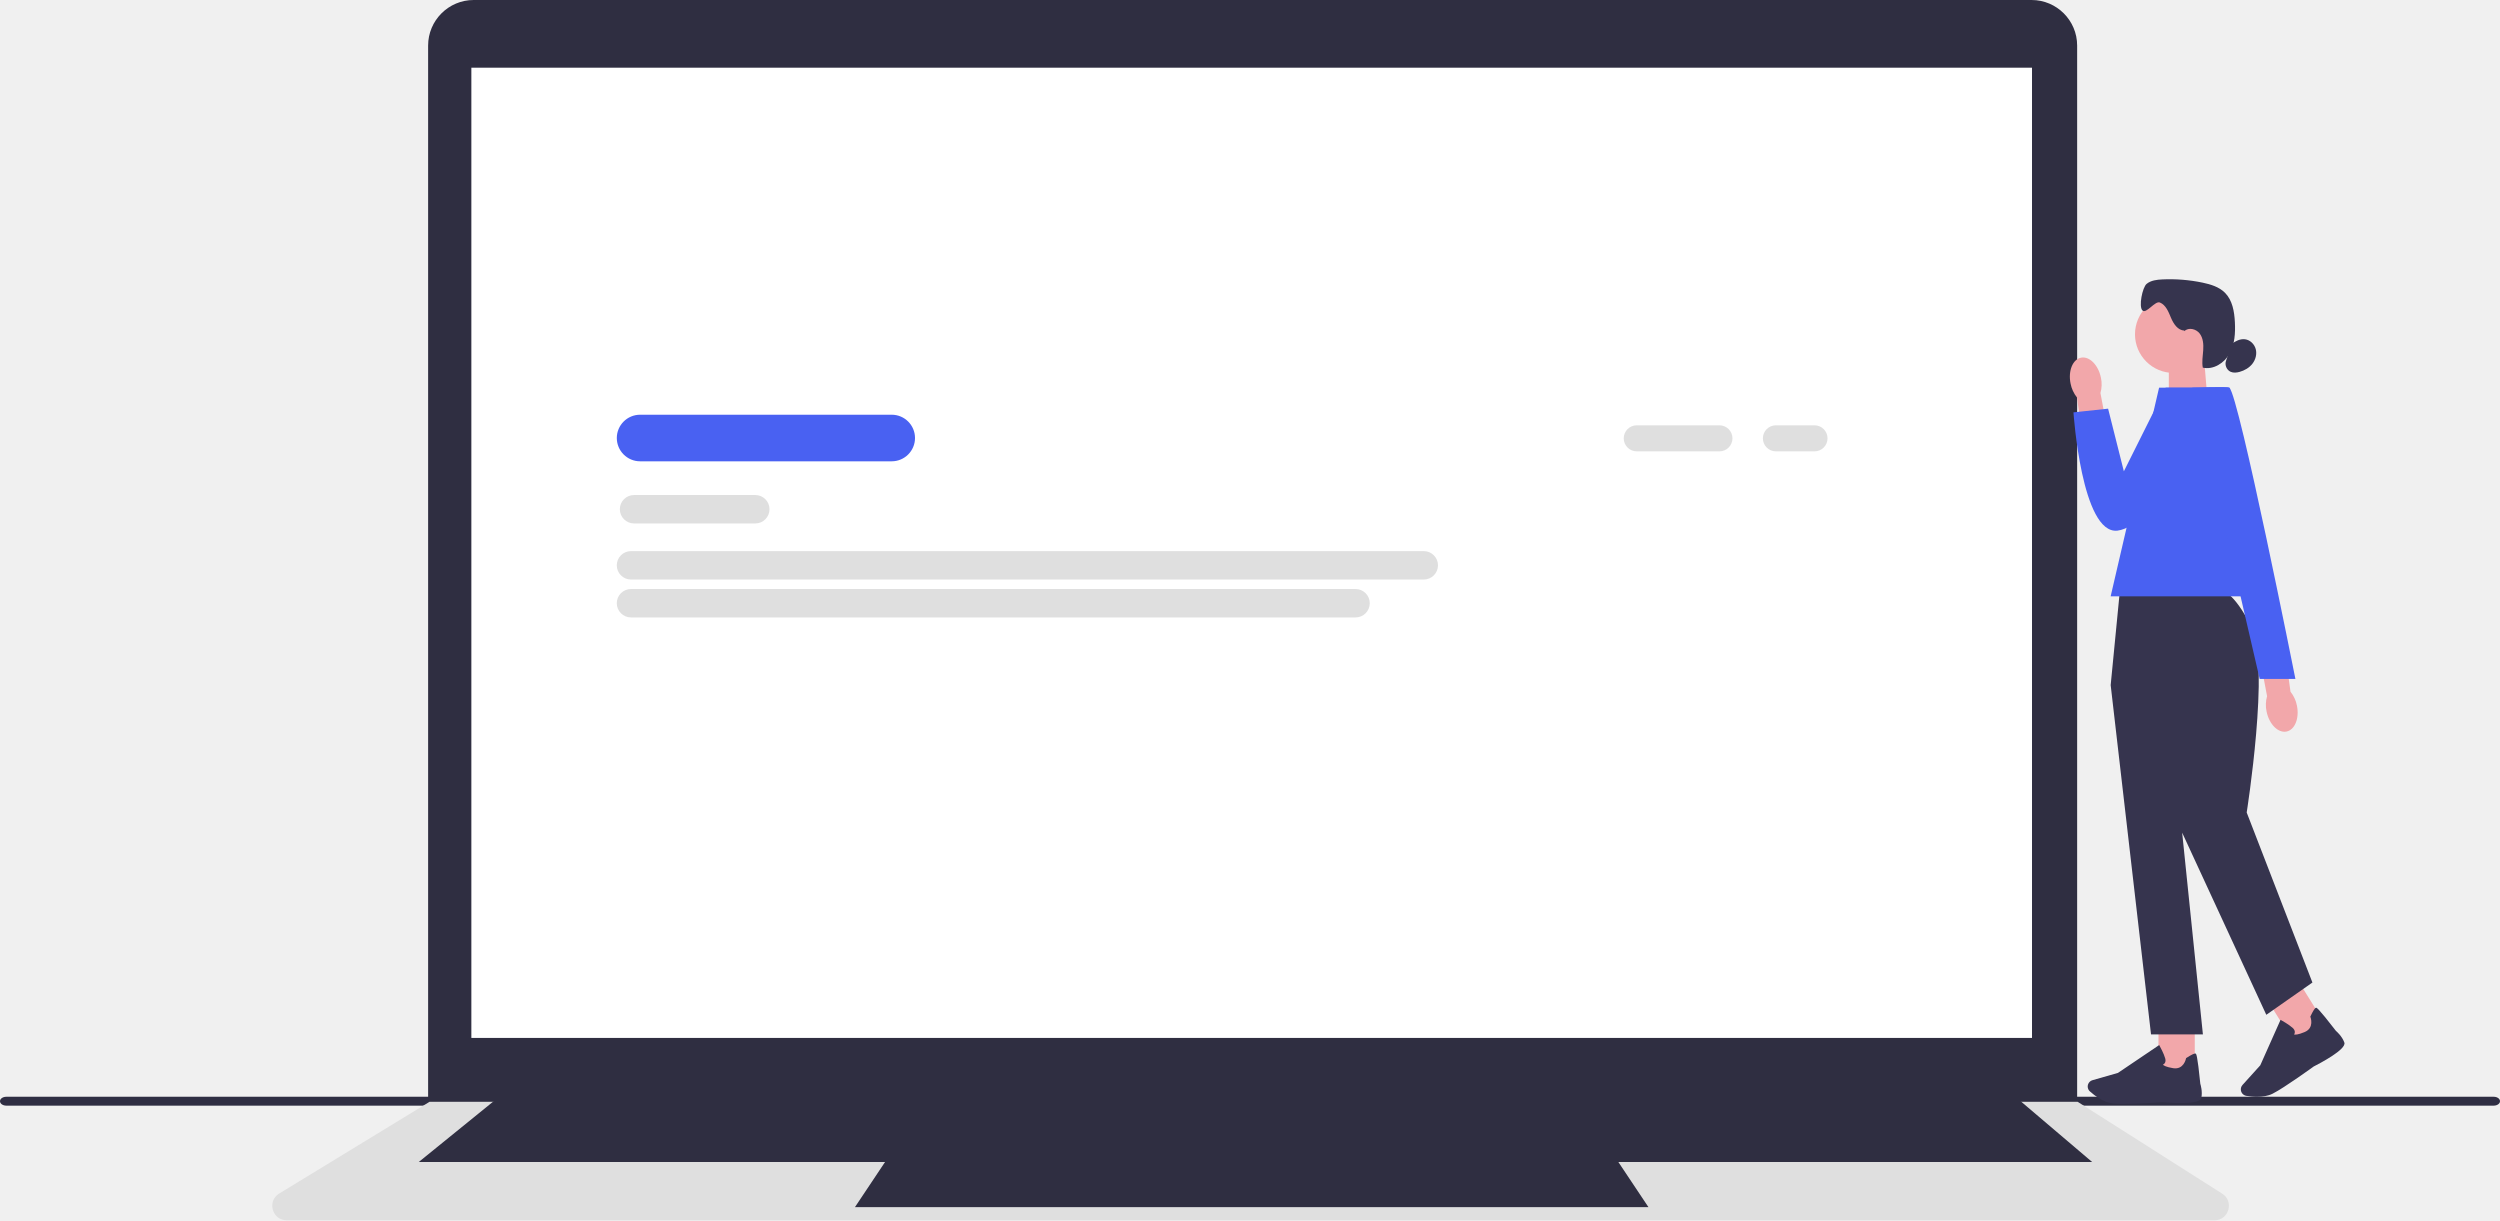
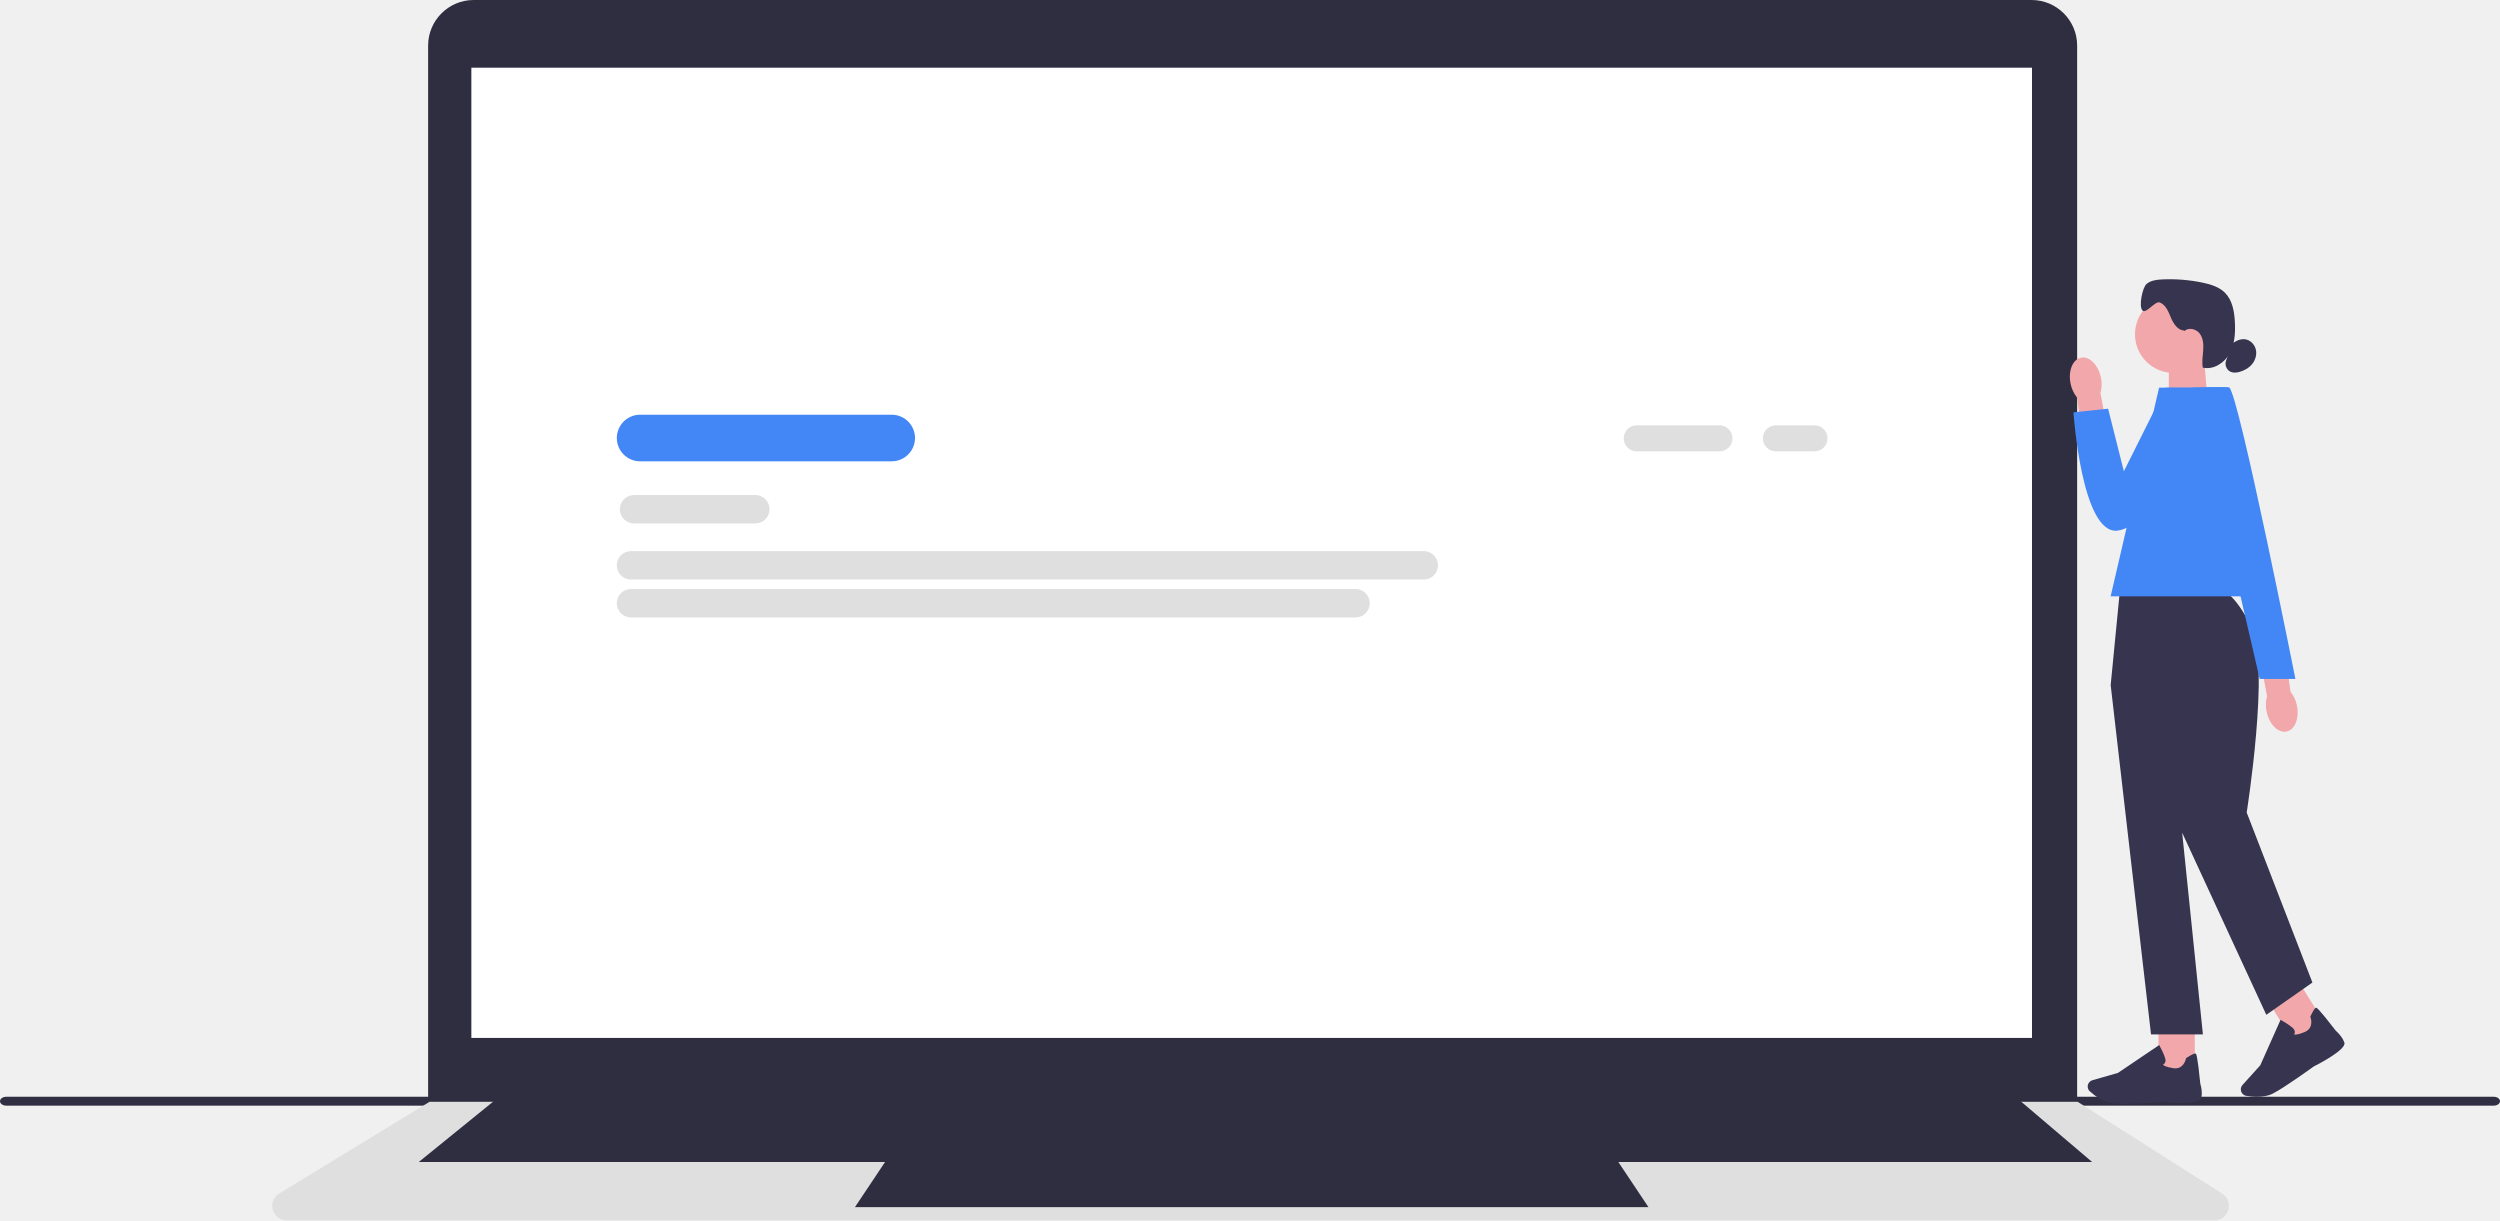
<svg xmlns="http://www.w3.org/2000/svg" width="949.85" height="463.64" viewBox="0 0 949.85 463.64" role="img" artist="Katerina Limpitsouni" source="https://undraw.co/">
  <path d="m0,418.39c0,.94,1.07,1.69,2.41,1.69h945.03c1.33,0,2.41-.75,2.41-1.69s-1.07-1.69-2.41-1.69H2.41c-1.33,0-2.41.75-2.41,1.69Z" fill="#2f2e43" stroke-width="0" />
  <path d="m789.19,420.78H162.66V17.31c0-9.54,7.76-17.31,17.31-17.31h591.91c9.54,0,17.31,7.76,17.31,17.31v403.47Z" fill="#2f2e41" stroke-width="0" />
  <path d="m841.34,463.64H108.95c-2.53,0-4.6-1.57-5.29-4.01-.68-2.43.27-4.86,2.43-6.17l57.09-34.83h626.22l.18.11,54.72,34.77c2.11,1.34,3.03,3.76,2.33,6.17-.7,2.4-2.77,3.96-5.27,3.96Z" fill="#dfdfdf" stroke-width="0" />
  <rect x="179.09" y="25.72" width="592.95" height="368.63" fill="#fff" stroke-width="0" />
  <polygon points="794.9 441.5 159.09 441.5 190.52 416 764.9 416 794.9 441.5" fill="#2f2e41" stroke-width="0" />
  <polygon points="626.31 458.64 324.83 458.64 336.26 441.5 614.88 441.5 626.31 458.64" fill="#2f2e41" stroke-width="0" />
  <path d="m653.28,171.49h-31.41c-2.73,0-4.95-2.22-4.95-4.95s2.22-4.95,4.95-4.95h31.41c2.73,0,4.95,2.22,4.95,4.95s-2.22,4.95-4.95,4.95Z" fill="#dfdfdf" stroke-width="0" />
  <path d="m689.4,171.49h-14.66c-2.73,0-4.95-2.22-4.95-4.95s2.22-4.95,4.95-4.95h14.66c2.73,0,4.95,2.22,4.95,4.95s-2.22,4.95-4.95,4.95Z" fill="#dfdfdf" stroke-width="0" />
-   <path d="m338.8,175.27h-95.6c-4.88,0-8.85-3.97-8.85-8.85s3.97-8.85,8.85-8.85h95.6c4.88,0,8.85,3.97,8.85,8.85s-3.97,8.85-8.85,8.85Z" fill="#4961f2" stroke-width="0" />
+   <path d="m338.8,175.27h-95.6c-4.88,0-8.85-3.97-8.85-8.85s3.97-8.85,8.85-8.85h95.6c4.88,0,8.85,3.97,8.85,8.85s-3.97,8.85-8.85,8.85Z" fill="#4287f5" stroke-width="0" />
  <path d="m286.97,198.88h-46.07c-2.97,0-5.4-2.42-5.4-5.4s2.42-5.4,5.4-5.4h46.07c2.97,0,5.4,2.42,5.4,5.4s-2.42,5.4-5.4,5.4Z" fill="#dfdfdf" stroke-width="0" />
  <path d="m540.95,220.19H239.74c-2.97,0-5.4-2.42-5.4-5.4s2.42-5.4,5.4-5.4h301.21c2.97,0,5.4,2.42,5.4,5.4s-2.42,5.4-5.4,5.4Z" fill="#dfdfdf" stroke-width="0" />
  <path d="m515.04,234.59H239.74c-2.97,0-5.4-2.42-5.4-5.4s2.42-5.4,5.4-5.4h275.29c2.97,0,5.4,2.42,5.4,5.4s-2.42,5.4-5.4,5.4Z" fill="#dfdfdf" stroke-width="0" />
  <polygon points="838.74 152.18 824.02 157.02 824.02 135.82 837.38 135.82 838.74 152.18" fill="#f2a7aa" stroke-width="0" />
  <circle cx="825.84" cy="127.02" r="14.67" fill="#f2a7aa" stroke-width="0" />
  <path d="m829.87,125.57c-2.46-.07-4.07-2.56-5.02-4.82-.95-2.27-1.94-4.87-4.21-5.81-1.86-.77-5.15,4.4-6.62,3.03-1.53-1.43-.04-8.81,1.59-10.13s3.85-1.58,5.95-1.68c5.11-.24,10.26.18,15.27,1.22,3.1.65,6.29,1.62,8.53,3.86,2.83,2.84,3.56,7.13,3.76,11.14.21,4.1-.03,8.4-2.02,11.98-1.99,3.59-6.17,6.24-10.17,5.32-.4-2.18,0-4.41.16-6.62.15-2.21,0-4.59-1.35-6.35s-4.23-2.45-5.8-.89" fill="#36344e" stroke-width="0" />
  <path d="m847.92,130.65c1.47-1.08,3.22-1.97,5.03-1.75,1.95.24,3.6,1.85,4.1,3.75s-.06,4-1.27,5.55c-1.21,1.55-3,2.58-4.9,3.1-1.1.3-2.3.42-3.35-.03-1.54-.66-2.37-2.64-1.77-4.2" fill="#36344e" stroke-width="0" />
  <rect x="820.09" y="388" width="13.79" height="19.56" fill="#f2a7aa" stroke-width="0" />
  <path d="m806.66,419.41c-1.45,0-2.74-.04-3.71-.13-3.66-.34-7.16-3.04-8.92-4.62-.79-.71-1.04-1.84-.63-2.82h0c.29-.7.88-1.22,1.61-1.43l9.68-2.77,15.67-10.58.17.31c.07.12,1.6,2.89,2.12,4.76.2.71.14,1.31-.15,1.77-.21.32-.49.5-.73.61.28.3,1.17.9,3.91,1.34,3.99.64,4.84-3.51,4.87-3.68l.03-.14.12-.08c1.9-1.23,3.07-1.78,3.48-1.66.25.08.67.2,1.81,11.49.11.35.91,2.95.37,5.43-.59,2.7-12.39,1.77-14.75,1.56-.07,0-8.9.64-14.96.64Z" fill="#36344e" stroke-width="0" />
  <rect x="865.58" y="374.8" width="13.79" height="19.56" transform="translate(-71.35 519.94) rotate(-31.95)" fill="#f2a7aa" stroke-width="0" />
  <path d="m857.61,416.73c-1.62,0-3.11-.19-4.17-.38-1.04-.18-1.86-1.01-2.03-2.06h0c-.12-.75.1-1.5.61-2.07l6.75-7.47,7.7-17.27.31.17c.12.06,2.89,1.6,4.32,2.92.54.5.81,1.03.8,1.58,0,.38-.15.69-.29.9.4.1,1.47.14,4.03-.94,3.73-1.57,2.25-5.54,2.19-5.71l-.05-.13.06-.13c.97-2.05,1.66-3.14,2.07-3.25.25-.07.68-.18,7.61,8.79.28.24,2.33,2.02,3.19,4.42.93,2.6-9.58,8.06-11.69,9.13-.07.05-11.06,8.04-15.57,10.31-1.79.9-3.91,1.18-5.84,1.18Z" fill="#36344e" stroke-width="0" />
  <path d="m844.04,224.38h-38.61l-3.5,35.92,15.33,132.71h19.71l-7.88-76.65,31.97,69.2,17.52-12.26-24.97-64.6s8.92-56.28,1.91-70.3c-7.01-14.02-11.48-14.02-11.48-14.02Z" fill="#36344e" stroke-width="0" />
-   <polygon points="863.24 226.57 801.92 226.57 820.32 147.3 847.03 147.3 863.24 226.57" fill="#4961f2" stroke-width="0" />
+   <polygon points="863.24 226.57 801.92 226.57 820.32 147.3 847.03 147.3 863.24 226.57" fill="#4287f5" stroke-width="0" />
  <path id="uuid-52db3307-ec3e-496d-a5d4-9d1f33ffc652-45-45-44-44-1182" d="m786.69,145.73c-.98-4.82.81-9.23,4-9.84,3.19-.61,6.56,2.8,7.54,7.63.42,1.92.35,3.91-.19,5.81l3.88,20.49-10.02,1.58-2.76-20.36c-1.24-1.55-2.08-3.37-2.45-5.31h0Z" fill="#f2a7aa" stroke-width="0" />
-   <path d="m846.38,147.3h-23.56l-15.88,31.77-5.99-23.8-13.16,1.4s3.11,46.51,16.73,44.94c13.61-1.57,45.36-43.48,41.87-54.3Z" fill="#4961f2" stroke-width="0" />
+   <path d="m846.38,147.3h-23.56l-15.88,31.77-5.99-23.8-13.16,1.4s3.11,46.51,16.73,44.94c13.61-1.57,45.36-43.48,41.87-54.3Z" fill="#4287f5" stroke-width="0" />
  <path id="uuid-2800d917-a06e-4fc6-b661-0f9df9cadefc-46-46-45-45-1183" d="m872.7,268.11c.98,4.82-.81,9.23-4,9.84-3.19.61-6.56-2.8-7.54-7.63-.42-1.92-.35-3.91.19-5.81l-3.88-20.49,10.02-1.58,2.76,20.36c1.24,1.55,2.08,3.37,2.45,5.31,0,0,0,0,0,0Z" fill="#f2a7aa" stroke-width="0" />
-   <path d="m832.95,147.3s13.39-.57,14.08,0c3.65,2.99,25.09,110.66,25.09,110.66h-13.58s-25.6-110.66-25.6-110.66Z" fill="#4961f2" stroke-width="0" />
+   <path d="m832.95,147.3s13.39-.57,14.08,0c3.65,2.99,25.09,110.66,25.09,110.66h-13.58s-25.6-110.66-25.6-110.66Z" fill="#4287f5" stroke-width="0" />
</svg>
